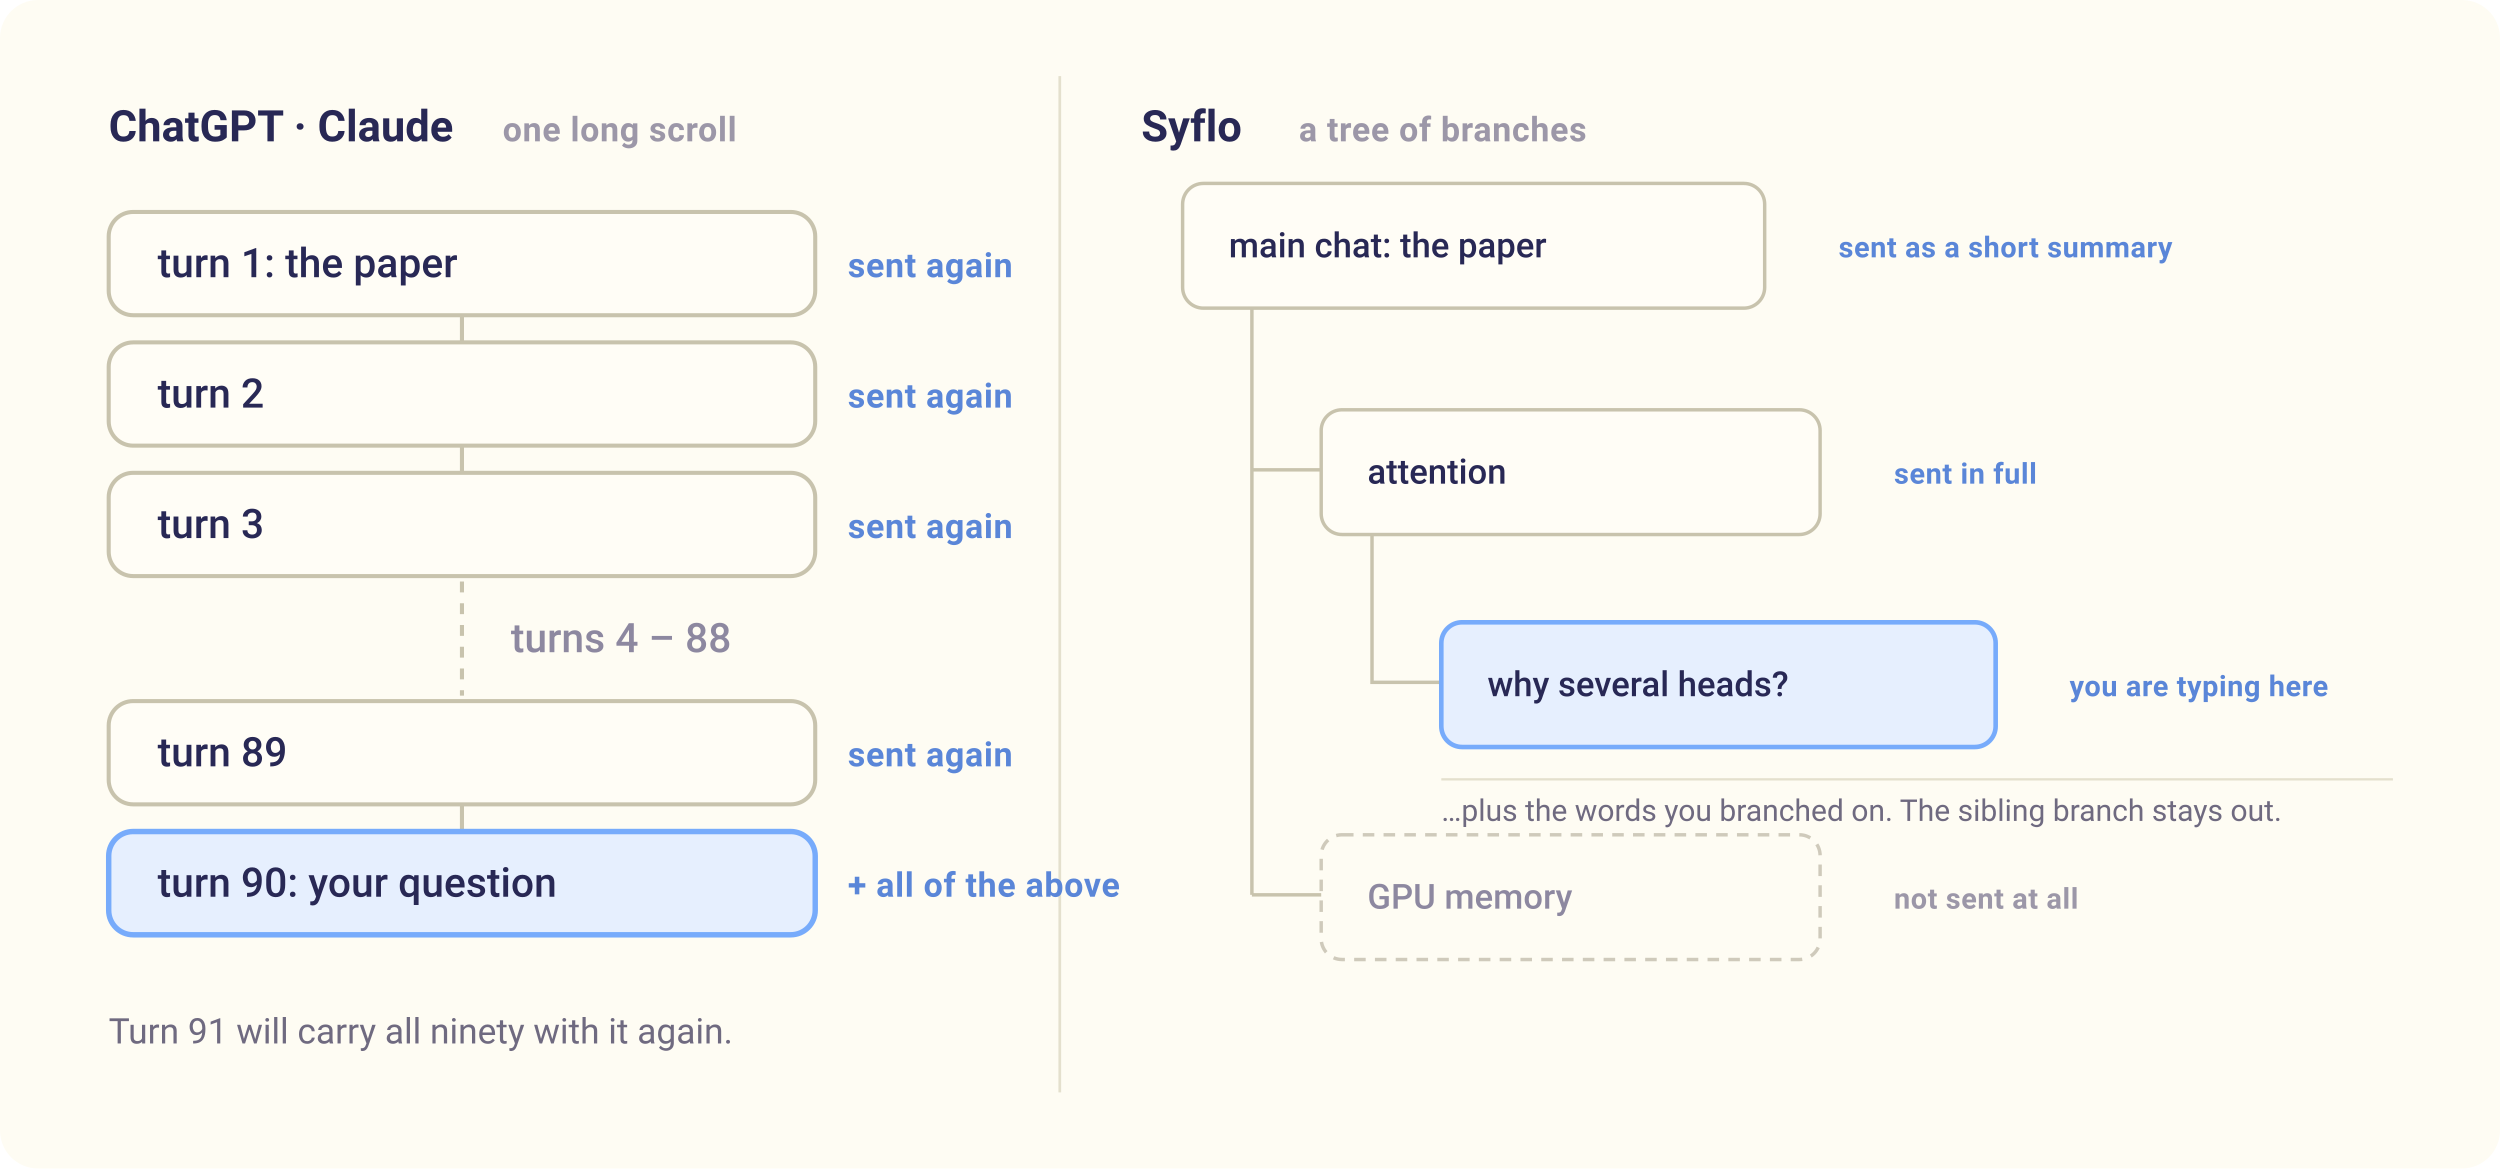
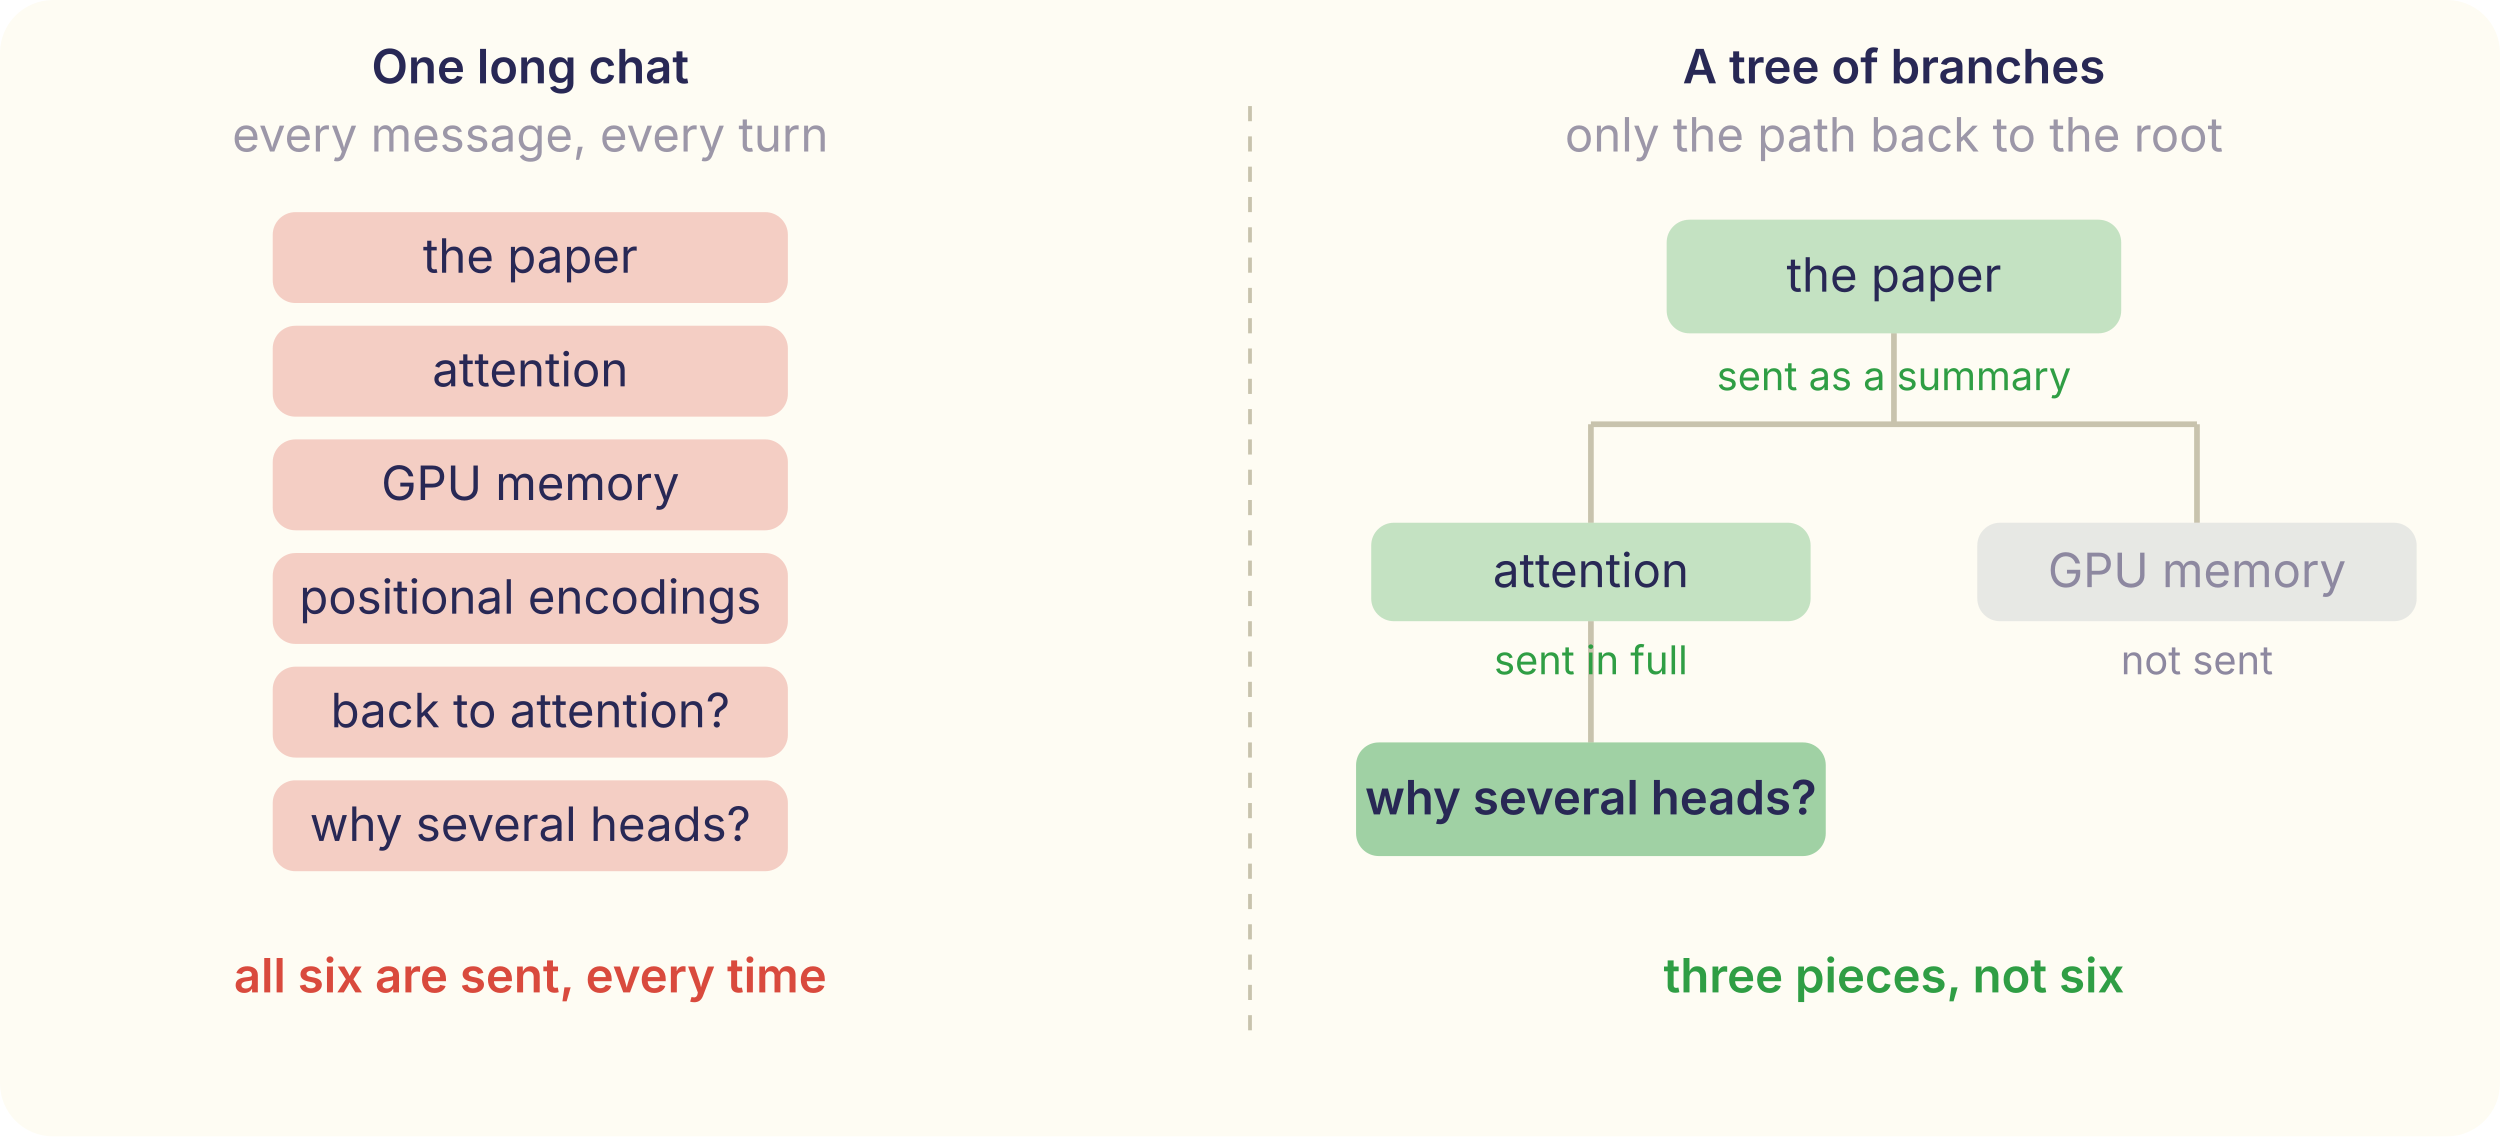
- <svg xmlns="http://www.w3.org/2000/svg" viewBox="0 0 920 430" width="920" height="430" role="img" aria-labelledby="t d">
+ <svg xmlns="http://www.w3.org/2000/svg" viewBox="0 0 660 300" width="660" height="300" role="img" aria-labelledby="t d">
  <style>
-     /* Mushroom Kingdom palette, sampled from the GIFs: cream #fefcf3,
-        sky #77abfb, deep blue #282855, green #84c471. No black anywhere. */
-     .plate  { fill: #fefcf3; }
-     .line   { stroke: #c8c3ad; stroke-width: 1.5; fill: none; }
-     .line-more { stroke: #c8c3ad; stroke-width: 1.5; fill: none; stroke-dasharray: 4 4; }
-     .box    { fill: #fffdf6; stroke: #c8c3ad; stroke-width: 1.5; }
-     .box-on { fill: #e6effe; stroke: #77abfb; stroke-width: 2; }
-     .box-off{ fill: none;    stroke: #cfcabb; stroke-width: 1.5; stroke-dasharray: 5 4; }
-     .label  { fill: #282855; font: 500 15px ui-sans-serif, system-ui, -apple-system, "Segoe UI", Roboto, sans-serif; }
-     .label-off { fill: #8d88a0; font: 500 15px ui-sans-serif, system-ui, -apple-system, "Segoe UI", Roboto, sans-serif; }
-     .head   { fill: #282855; font: 600 16px ui-sans-serif, system-ui, -apple-system, "Segoe UI", Roboto, sans-serif; }
-     .tag    { fill: #5a86d8; font: 600 12.5px ui-sans-serif, system-ui, -apple-system, "Segoe UI", Roboto, sans-serif; letter-spacing: .02em; }
-     .tag-mut{ fill: #9c97a8; font: 600 12.5px ui-sans-serif, system-ui, -apple-system, "Segoe UI", Roboto, sans-serif; letter-spacing: .02em; }
-     .foot   { fill: #6f6a80; font: 400 13px ui-sans-serif, system-ui, -apple-system, "Segoe UI", Roboto, sans-serif; }
-     .rule   { stroke: #e4e0cd; stroke-width: 1; }
+     /* Sent = green, resent ballast = red; base tones from the Mushroom Kingdom palette. */
+     .plate { fill: #fefcf3; }
+     .ink   { fill: #282855; }
+     .mut   { fill: #9c97a8; }
+     .red   { fill: #d94a3d; }
+     .green { fill: #2f9e44; }
+     .gray  { fill: #8d88a0; }
+     .rule  { stroke: #c8c3ad; }
+     .branch{ stroke: #c8c3ad; fill: none; stroke-width: 1.5; }

    @media (prefers-color-scheme: dark) {
-       .plate   { fill: #20224f; }
-       .line    { stroke: #464a80; }
-       .line-more { stroke: #464a80; }
-       .box     { fill: #282855; stroke: #464a80; }
-       .box-on  { fill: #2f3d75; stroke: #77abfb; }
-       .box-off { stroke: #43476f; }
-       .label   { fill: #f3f0e0; }
-       .label-off { fill: #8b8fb4; }
-       .head    { fill: #f3f0e0; }
-       .tag     { fill: #9cc4ff; }
-       .tag-mut { fill: #8b8fb4; }
-       .foot    { fill: #b4b1c8; }
-       .rule    { stroke: #3a3d68; }
+       .plate { fill: #20224f; }
+       .ink   { fill: #f3f0e0; }
+       .mut   { fill: #8b8fb4; }
+       .red   { fill: #e8695d; }
+       .green { fill: #58b368; }
+       .gray  { fill: #8b8fb4; }
+       .rule  { stroke: #464a80; }
+       .branch{ stroke: #464a80; }
    }
  </style>
-   <rect class="plate" x="0" y="0" width="920" height="430" rx="14" />
-   <line class="rule" x1="390" y1="28" x2="390" y2="402" />
-   <text class="head" x="40" y="52">ChatGPT · Claude</text>
-   <text class="tag-mut" x="185" y="52">one long scroll</text>
-   <path class="line" d="M 170 116 L 170 126" />
-   <path class="line" d="M 170 164 L 170 174" />
-   <path class="line-more" d="M 170 214 L 170 256" />
-   <path class="line" d="M 170 296 L 170 306" />
-   <rect class="box" x="40" y="78" width="260" height="38" rx="9" />
-   <text class="label" x="58" y="102">turn 1: the paper</text>
-   <text class="tag" x="312" y="102">sent again</text>
-   <rect class="box" x="40" y="126" width="260" height="38" rx="9" />
-   <text class="label" x="58" y="150">turn 2</text>
-   <text class="tag" x="312" y="150">sent again</text>
-   <rect class="box" x="40" y="174" width="260" height="38" rx="9" />
-   <text class="label" x="58" y="198">turn 3</text>
-   <text class="tag" x="312" y="198">sent again</text>
-   <text class="label-off" x="188" y="240">turns 4 – 88</text>
-   <rect class="box" x="40" y="258" width="260" height="38" rx="9" />
-   <text class="label" x="58" y="282">turn 89</text>
-   <text class="tag" x="312" y="282">sent again</text>
-   <rect class="box-on" x="40" y="306" width="260" height="38" rx="9" />
-   <text class="label" x="58" y="330">turn 90: your question</text>
-   <text class="tag" x="312" y="330">+ all of the above</text>
-   <text class="foot" x="40" y="384">Turn 91 will carry all ninety with it again.</text>
-   <text class="head" x="420" y="52">Syflo</text>
-   <text class="tag-mut" x="478" y="52">a tree of branches</text>
-   <g transform="translate(408, 42) scale(0.85)">
-     <path class="line" d="M 62 84 L 62 338" />
-     <path class="line" d="M 62 154 L 92 154" />
-     <path class="line" d="M 62 338 L 92 338" />
-     <path class="line" d="M 114 176 L 114 246 L 144 246" />
-     <rect class="box" x="32" y="30" width="252" height="54" rx="9" />
-     <text class="label" x="52" y="62">main chat: the paper</text>
-     <text class="tag" x="316" y="62">sent as a short summary</text>
-     <rect class="box" x="92" y="128" width="216" height="54" rx="9" />
-     <text class="label" x="112" y="160">attention</text>
-     <text class="tag" x="340" y="160">sent in full</text>
-     <rect class="box-on" x="144" y="220" width="240" height="54" rx="9" />
-     <text class="label" x="164" y="252">why several heads?</text>
-     <text class="tag" x="416" y="252">you are typing here</text>
-     <rect class="box-off" x="92" y="312" width="216" height="54" rx="9" />
-     <text class="label-off" x="112" y="344">GPU memory</text>
-     <text class="tag-mut" x="340" y="344">not sent at all</text>
-     <line class="rule" x1="144" y1="288" x2="556" y2="288" />
-     <text class="foot" x="144" y="306">…plus the words you branched on. The sibling branch stays out.</text>
+   <rect class="plate" x="0" y="0" width="660" height="300" rx="14" />
+   <g font-family="-apple-system, BlinkMacSystemFont, 'Segoe UI', sans-serif" font-size="12.5">
+     <text class="ink" x="140" y="22" text-anchor="middle" font-weight="600">One long chat</text>
+     <text class="mut" x="140" y="40" text-anchor="middle">every message, every turn</text>
+     <g>
+       <rect x="72" y="56" width="136" height="24" rx="6" fill="#d94a3d" opacity="0.26" />
+       <rect x="72" y="86" width="136" height="24" rx="6" fill="#d94a3d" opacity="0.26" />
+       <rect x="72" y="116" width="136" height="24" rx="6" fill="#d94a3d" opacity="0.26" />
+       <rect x="72" y="146" width="136" height="24" rx="6" fill="#d94a3d" opacity="0.26" />
+       <rect x="72" y="176" width="136" height="24" rx="6" fill="#d94a3d" opacity="0.26" />
+       <rect x="72" y="206" width="136" height="24" rx="6" fill="#d94a3d" opacity="0.26" />
+       <text class="ink" x="140" y="72" text-anchor="middle">the paper</text>
+       <text class="ink" x="140" y="102" text-anchor="middle">attention</text>
+       <text class="ink" x="140" y="132" text-anchor="middle">GPU memory</text>
+       <text class="ink" x="140" y="162" text-anchor="middle">positional encodings</text>
+       <text class="ink" x="140" y="192" text-anchor="middle">back to attention?</text>
+       <text class="ink" x="140" y="222" text-anchor="middle">why several heads?</text>
+     </g>
+     <text class="red" x="140" y="262" text-anchor="middle" font-weight="600">all six are sent, every time</text>
+     <line class="rule" x1="330" y1="28" x2="330" y2="272" stroke-dasharray="4 4" />
+     <text class="ink" x="500" y="22" text-anchor="middle" font-weight="600">A tree of branches</text>
+     <text class="mut" x="500" y="40" text-anchor="middle">only the path back to the root</text>
+     <g class="branch">
+       <path d="M500 88 V 112 M420 112 H 580 M420 112 V 138 M580 112 V 138" />
+       <path d="M420 164 V 190 M420 190 H 420 M420 190 V 196" />
+     </g>
+     <rect x="440" y="58" width="120" height="30" rx="6" fill="#2f9e44" opacity="0.28" />
+     <text class="ink" x="500" y="77" text-anchor="middle">the paper</text>
+     <text class="green" x="500" y="103" text-anchor="middle" font-size="10.5">sent as a summary</text>
+     <rect x="362" y="138" width="116" height="26" rx="6" fill="#2f9e44" opacity="0.28" />
+     <text class="ink" x="420" y="155" text-anchor="middle">attention</text>
+     <text class="green" x="420" y="178" text-anchor="middle" font-size="10.5">sent in full</text>
+     <rect x="522" y="138" width="116" height="26" rx="6" fill="#adb5bd" opacity="0.28" />
+     <text class="gray" x="580" y="155" text-anchor="middle">GPU memory</text>
+     <text class="gray" x="580" y="178" text-anchor="middle" font-size="10.5">not sent</text>
+     <rect x="358" y="196" width="124" height="30" rx="6" fill="#2f9e44" opacity="0.45" />
+     <text class="ink" x="420" y="215" text-anchor="middle" font-weight="600">why several heads?</text>
+     <text class="green" x="500" y="262" text-anchor="middle" font-weight="600">three pieces, not six</text>
  </g>
</svg>
